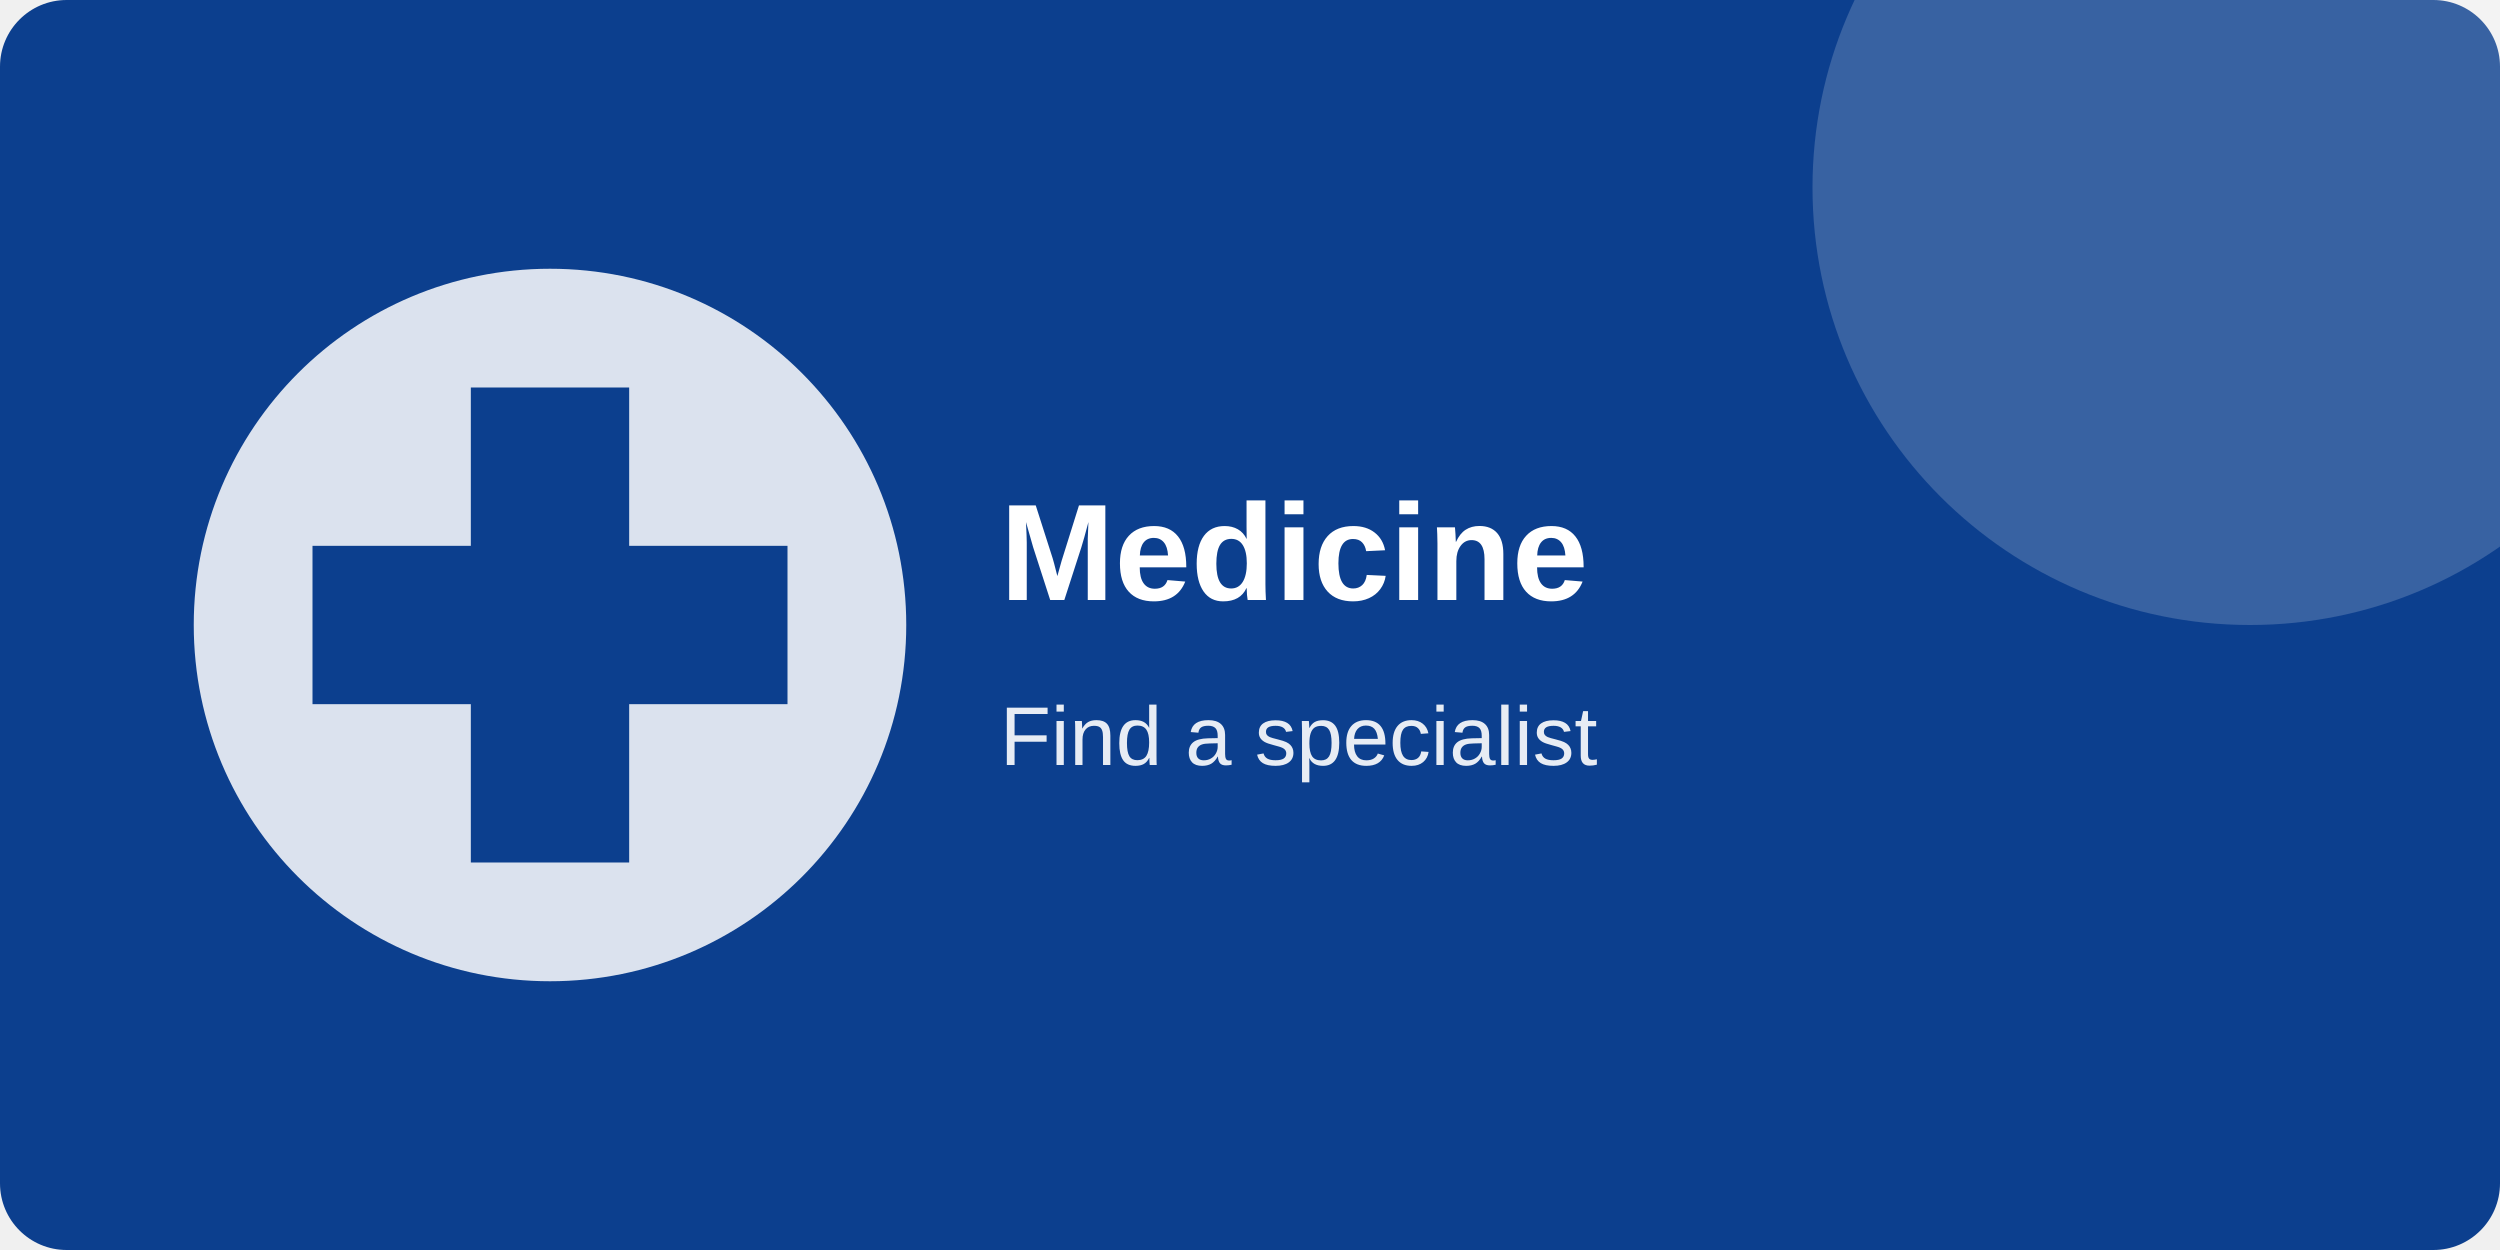
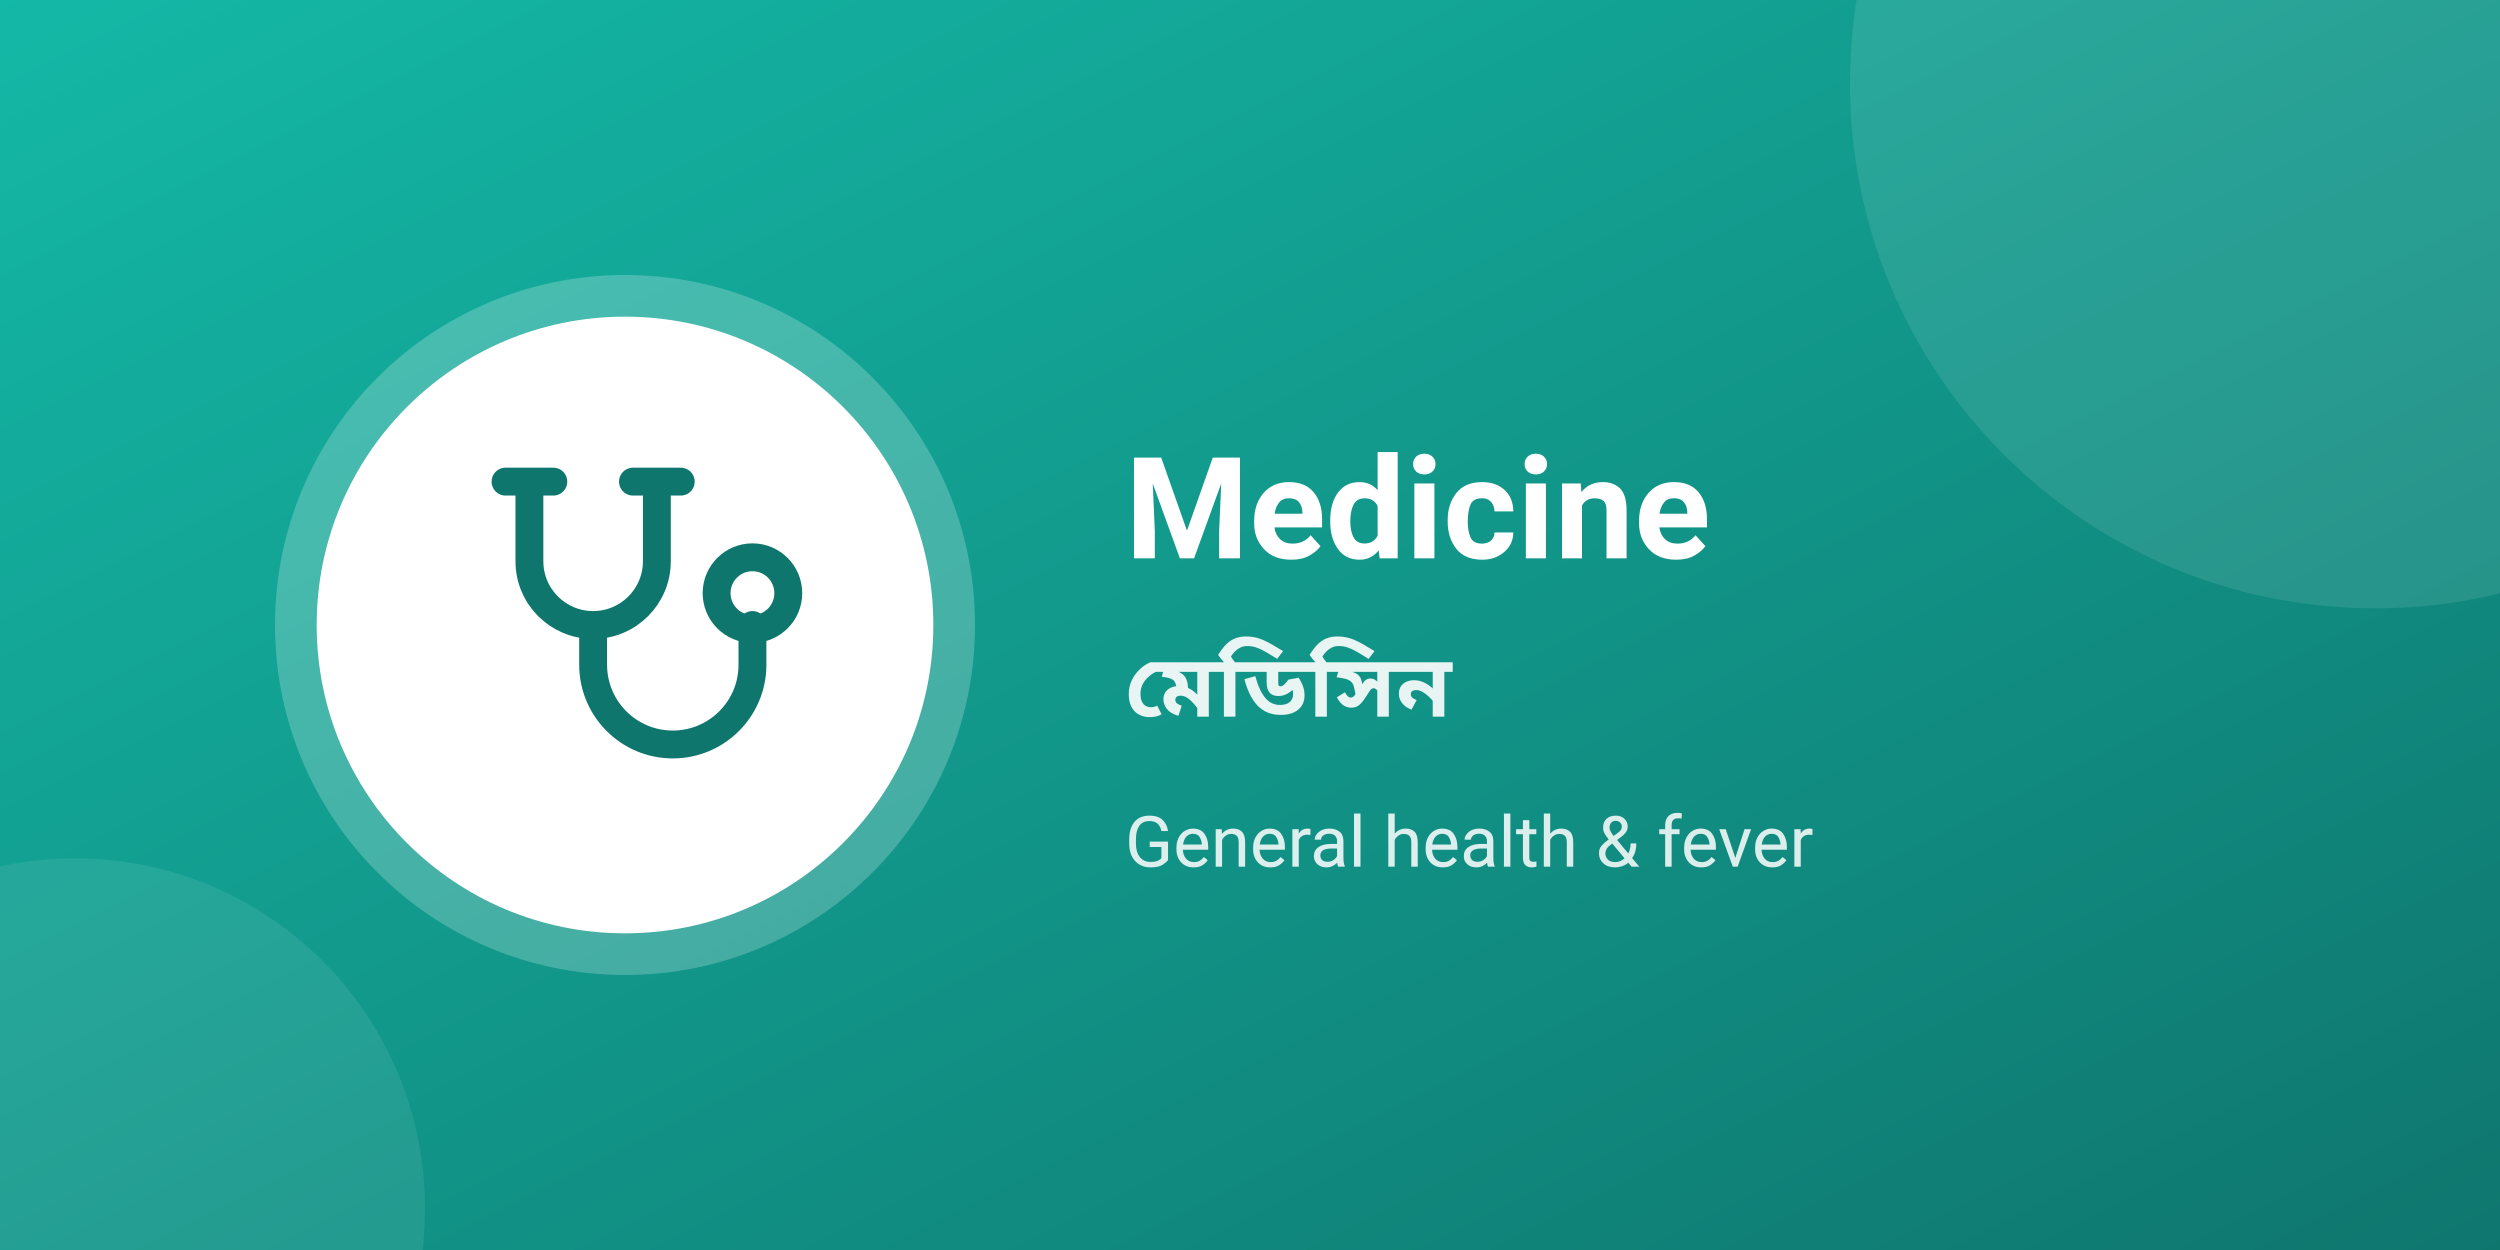
<svg xmlns="http://www.w3.org/2000/svg" width="600" height="300" viewBox="0 0 600 300">
-   <rect width="600" height="300" rx="16" fill="#0C3F8E" />
-   <circle cx="540" cy="45" r="105" fill="#fff" opacity=".18" />
-   <circle cx="132" cy="150" r="85.5" fill="#fff" opacity=".85" />
-   <path d="M113 93h38v38h38v38h-38v38h-38v-38h-38v-38h38z" fill="#0C3F8E" />
-   <text x="240" y="144" font-family="Arial,Helvetica,sans-serif" font-size="33" font-weight="700" fill="#fff" text-anchor="start">Medicine</text>
-   <text x="240" y="183.6" font-family="Arial,Helvetica,sans-serif" font-size="20" fill="#fff" opacity=".9" text-anchor="start">Find a specialist</text>
+   <defs>
+     <linearGradient id="g" x1="0" y1="0" x2="1" y2="1">
+       <stop offset="0" stop-color="#14B8A6" />
+       <stop offset="1" stop-color="#0F766E" />
+     </linearGradient>
+   </defs>
+   <rect width="600" height="300" fill="url(#g)" />
+   <circle cx="570" cy="20" r="126" fill="#fff" opacity=".10" />
+   <circle cx="18" cy="290" r="84" fill="#fff" opacity=".08" />
+   <circle cx="150" cy="150" r="84" fill="#fff" opacity=".22" />
+   <circle cx="150" cy="150" r="74" fill="#fff" />
+   <g transform="translate(104.12 104.12) scale(1.911667)" color="#0F766E">
+     <path d="M12 6v10a8 8 0 0 0 16 0V6M9 6h6M25 6h6M20 24v5a10 10 0 0 0 20 0v-5" fill="none" stroke="currentColor" stroke-width="3.5" stroke-linecap="round" stroke-linejoin="round" />
+     <circle cx="40" cy="20" r="4.5" fill="none" stroke="currentColor" stroke-width="3.5" />
+   </g>
+   <text x="270" y="134" font-family="'Segoe UI',Roboto,'Helvetica Neue',Arial,sans-serif" font-size="34" font-weight="700" fill="#fff">Medicine</text>
+   <text x="270" y="172" font-family="'Nirmala UI','Noto Sans Bengali','Bangla Sangam MN',Vrinda,sans-serif" font-size="21" font-weight="600" fill="#fff" fill-opacity=".9">মেডিসিন</text>
+   <text x="270" y="208" font-family="'Segoe UI',Roboto,'Helvetica Neue',Arial,sans-serif" font-size="17" fill="#fff" fill-opacity=".85">General health &amp; fever</text>
</svg>
